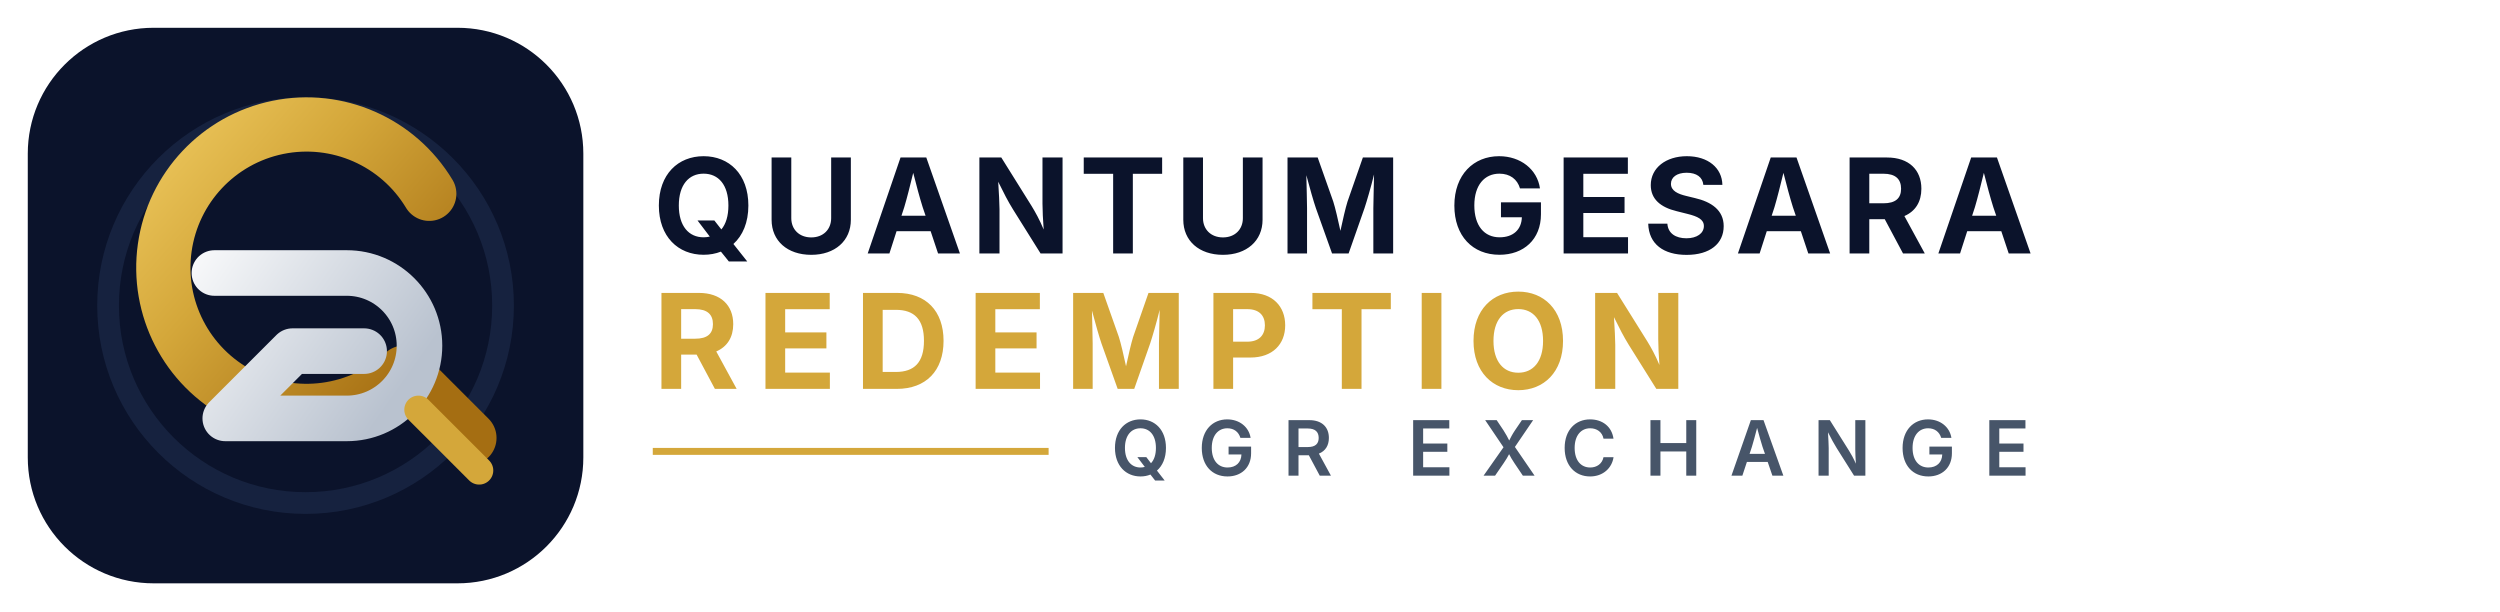
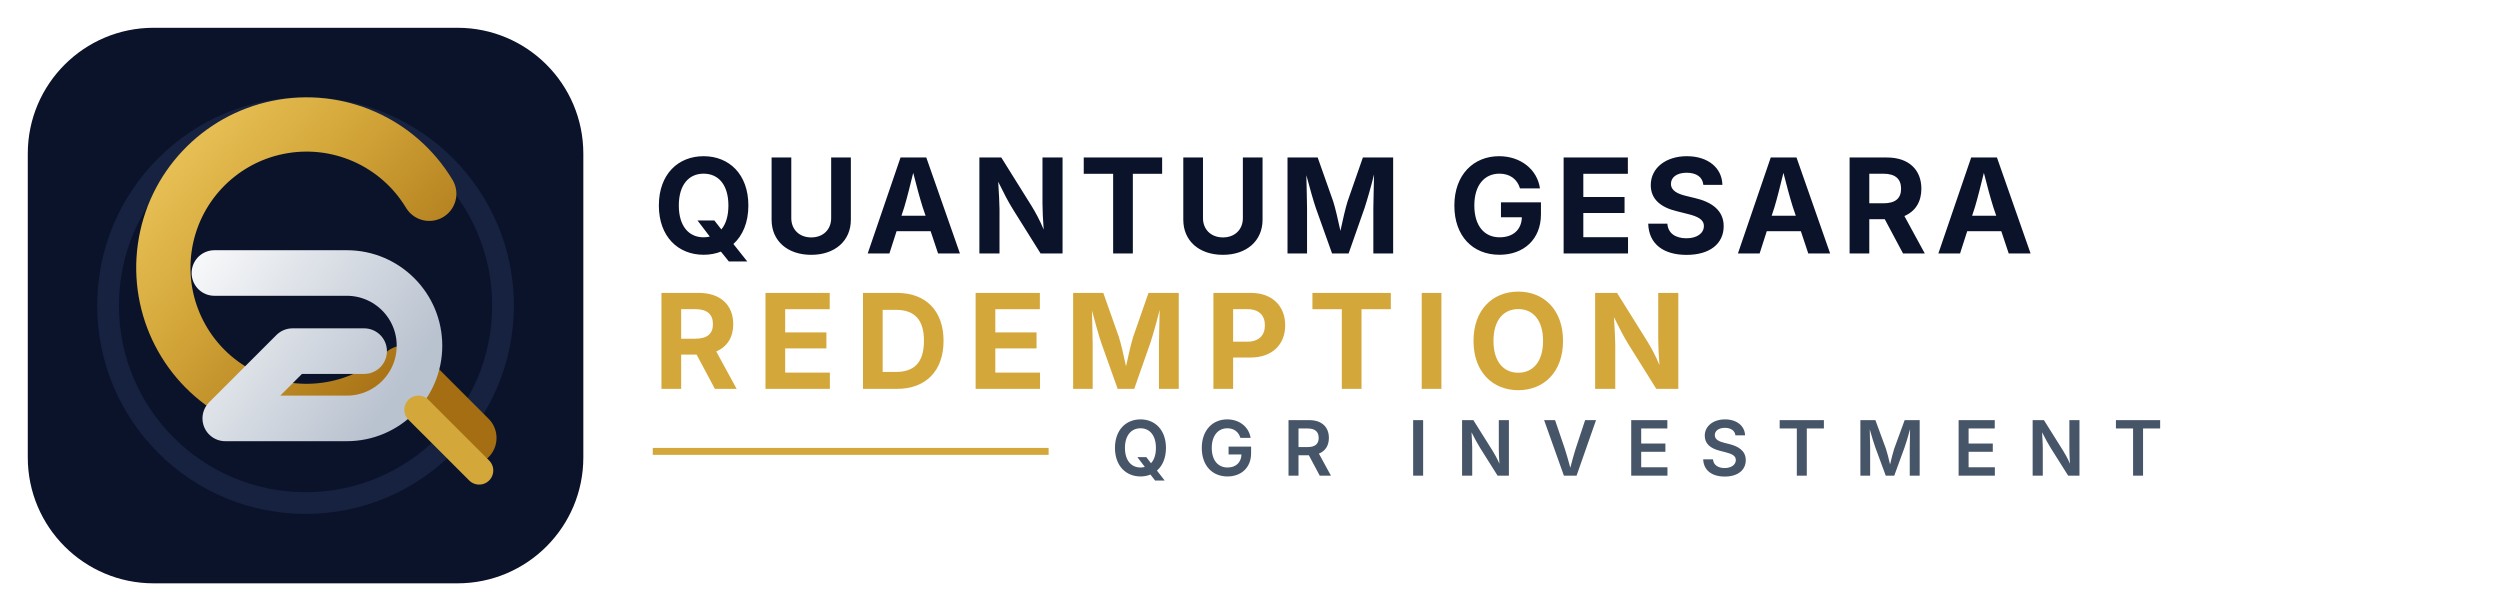
<svg xmlns="http://www.w3.org/2000/svg" viewBox="0 0 720 176" role="img" aria-labelledby="title desc">
  <defs>
    <linearGradient id="gold" x1="30" y1="30" x2="180" y2="160" gradientUnits="userSpaceOnUse">
      <stop stop-color="#F8D66D" />
      <stop offset="0.5" stop-color="#D4A73A" />
      <stop offset="1" stop-color="#A56E12" />
    </linearGradient>
    <linearGradient id="silver" x1="74" y1="88" x2="176" y2="160" gradientUnits="userSpaceOnUse">
      <stop stop-color="#FFFFFF" />
      <stop offset="1" stop-color="#B9C2CF" />
    </linearGradient>
  </defs>
  <g transform="translate(8 8) scale(.625)">
    <rect width="256" height="256" rx="58" fill="#0B132B" />
    <circle cx="128" cy="128" r="91" fill="none" stroke="#16223F" stroke-width="10" />
    <path d="M185 76.5a66 66 0 1 0-11.6 82.4l30.1 30.1" fill="none" stroke="url(#gold)" stroke-width="25" stroke-linecap="round" stroke-linejoin="round" />
    <path d="M86 113h61c18.5 0 33.5 15 33.5 33.5S165.5 180 147 180H91l31-31h33" fill="none" stroke="url(#silver)" stroke-width="21" stroke-linecap="round" stroke-linejoin="round" />
    <path d="M180 176l28 28" stroke="#D4A73A" stroke-width="13" stroke-linecap="round" />
  </g>
  <text x="188" y="73" font-family="Inter, Sora, ui-sans-serif, system-ui, sans-serif" font-size="38" font-weight="750" letter-spacing="2.2" fill="#0B132B">QUANTUM GESARA</text>
  <text x="188" y="112" font-family="Inter, Sora, ui-sans-serif, system-ui, sans-serif" font-size="38" font-weight="750" letter-spacing="5" fill="#D4A73A">REDEMPTION</text>
  <line x1="188" y1="130" x2="302" y2="130" stroke="#D4A73A" stroke-width="2" />
-   <text x="320" y="137" font-family="Inter, Sora, ui-sans-serif, system-ui, sans-serif" font-size="22" font-weight="600" letter-spacing="8" fill="#475569">QGR EXCHANGE</text>
+   <text x="320" y="137" font-family="Inter, Sora, ui-sans-serif, system-ui, sans-serif" font-size="22" font-weight="600" letter-spacing="8" fill="#475569">QGR INVESTMENT</text>
</svg>
